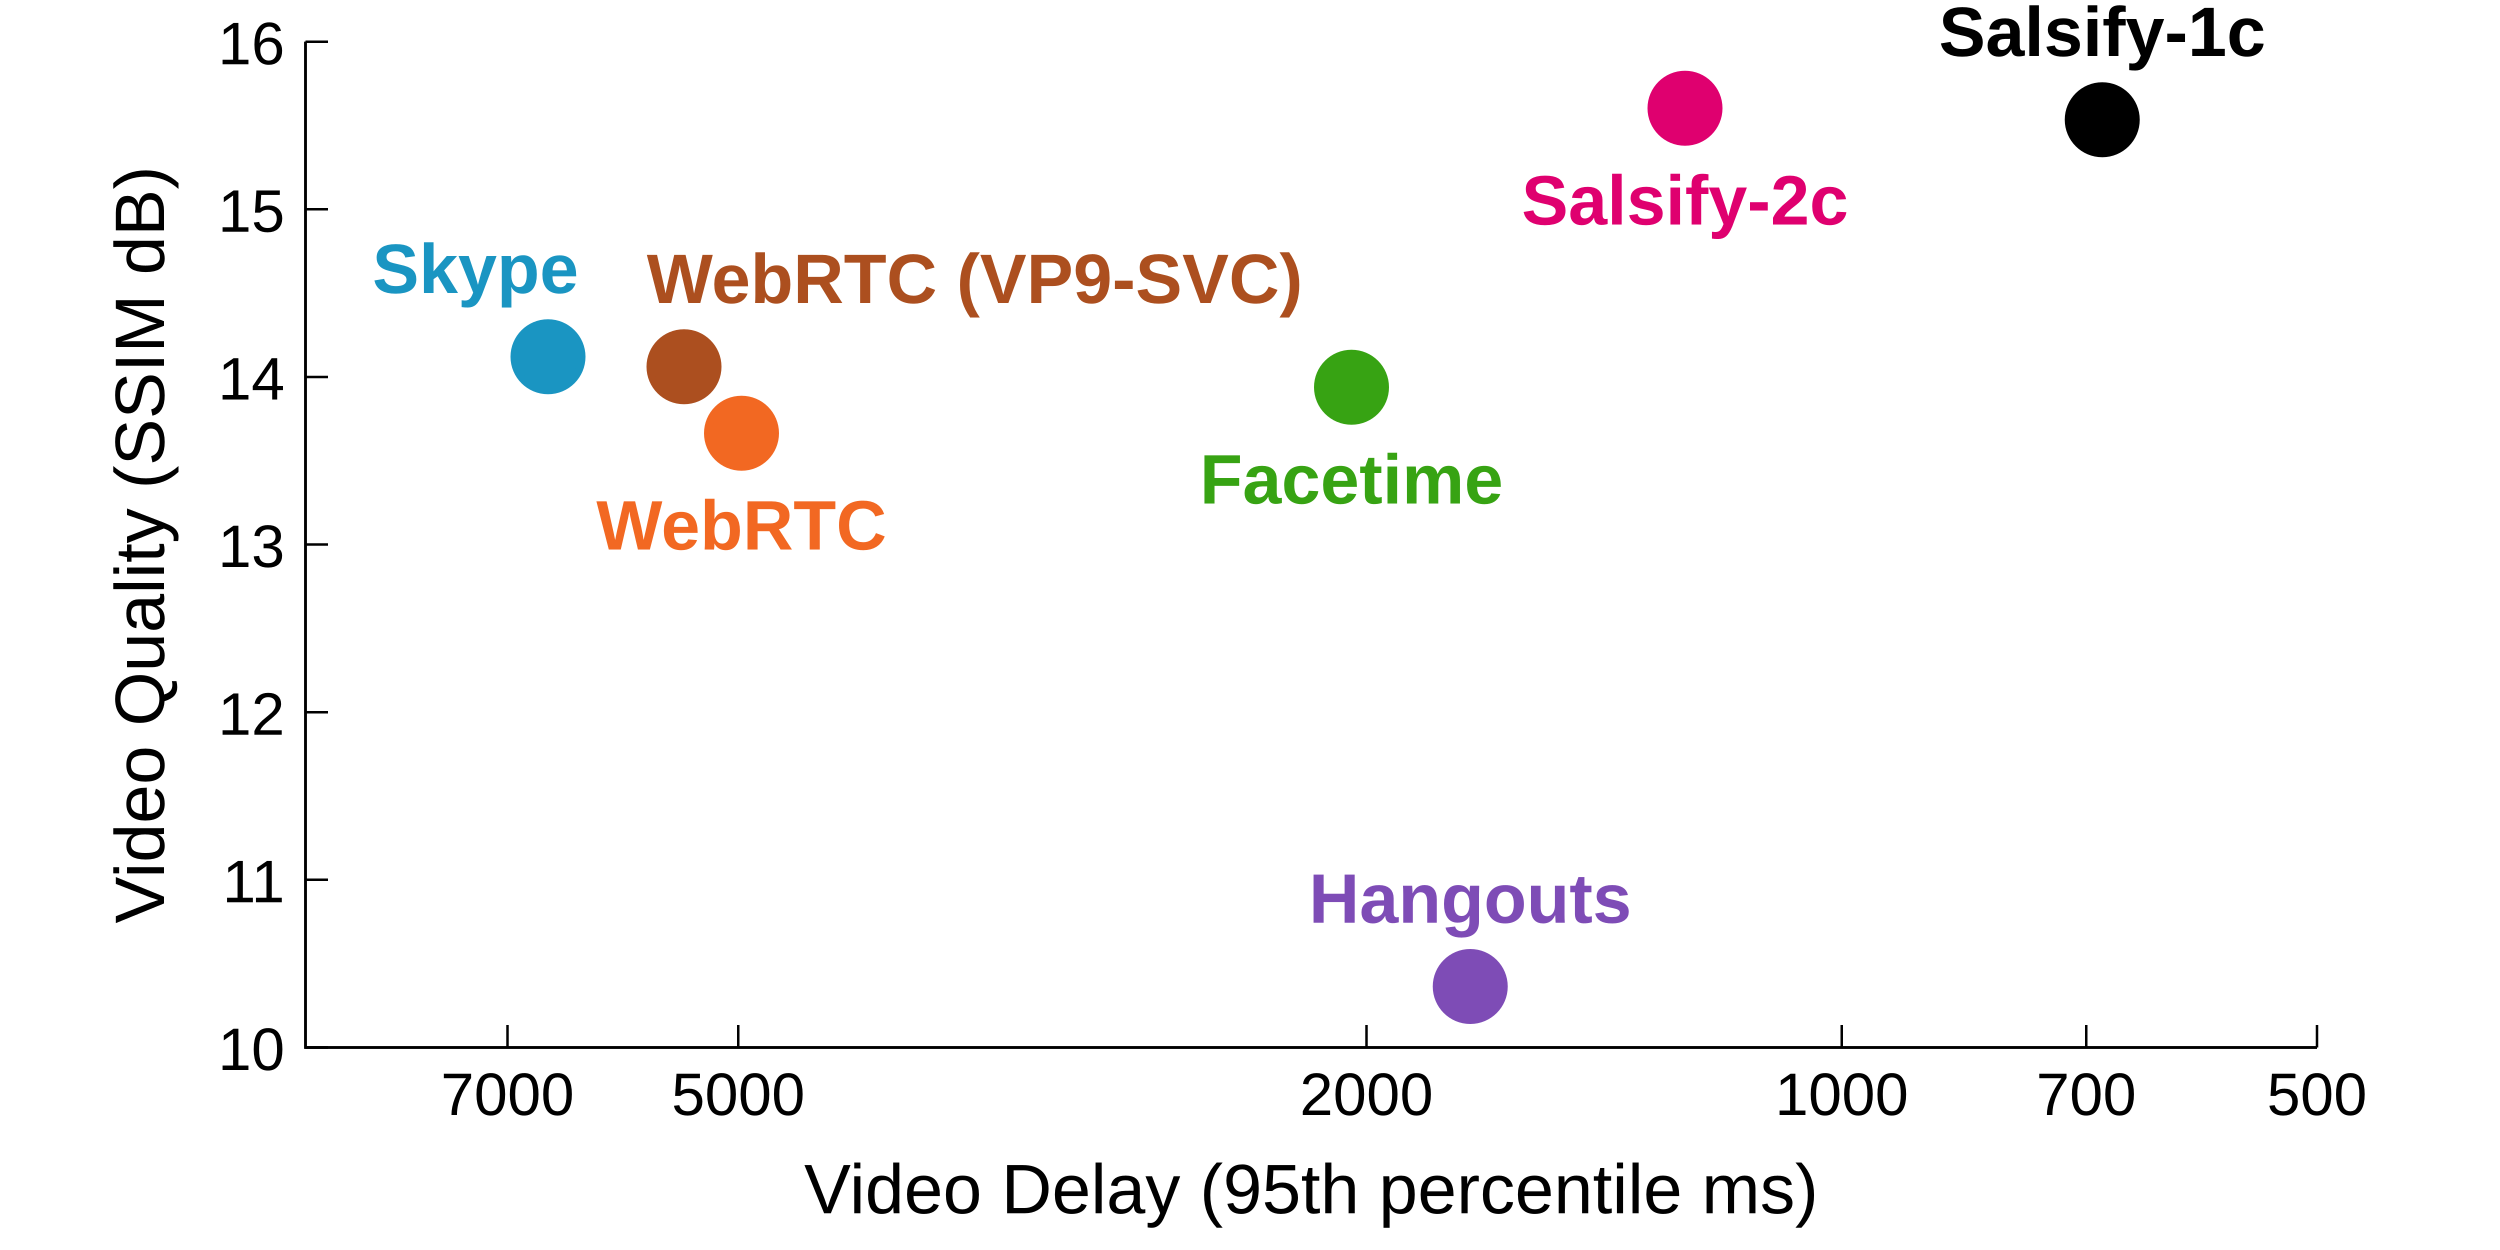
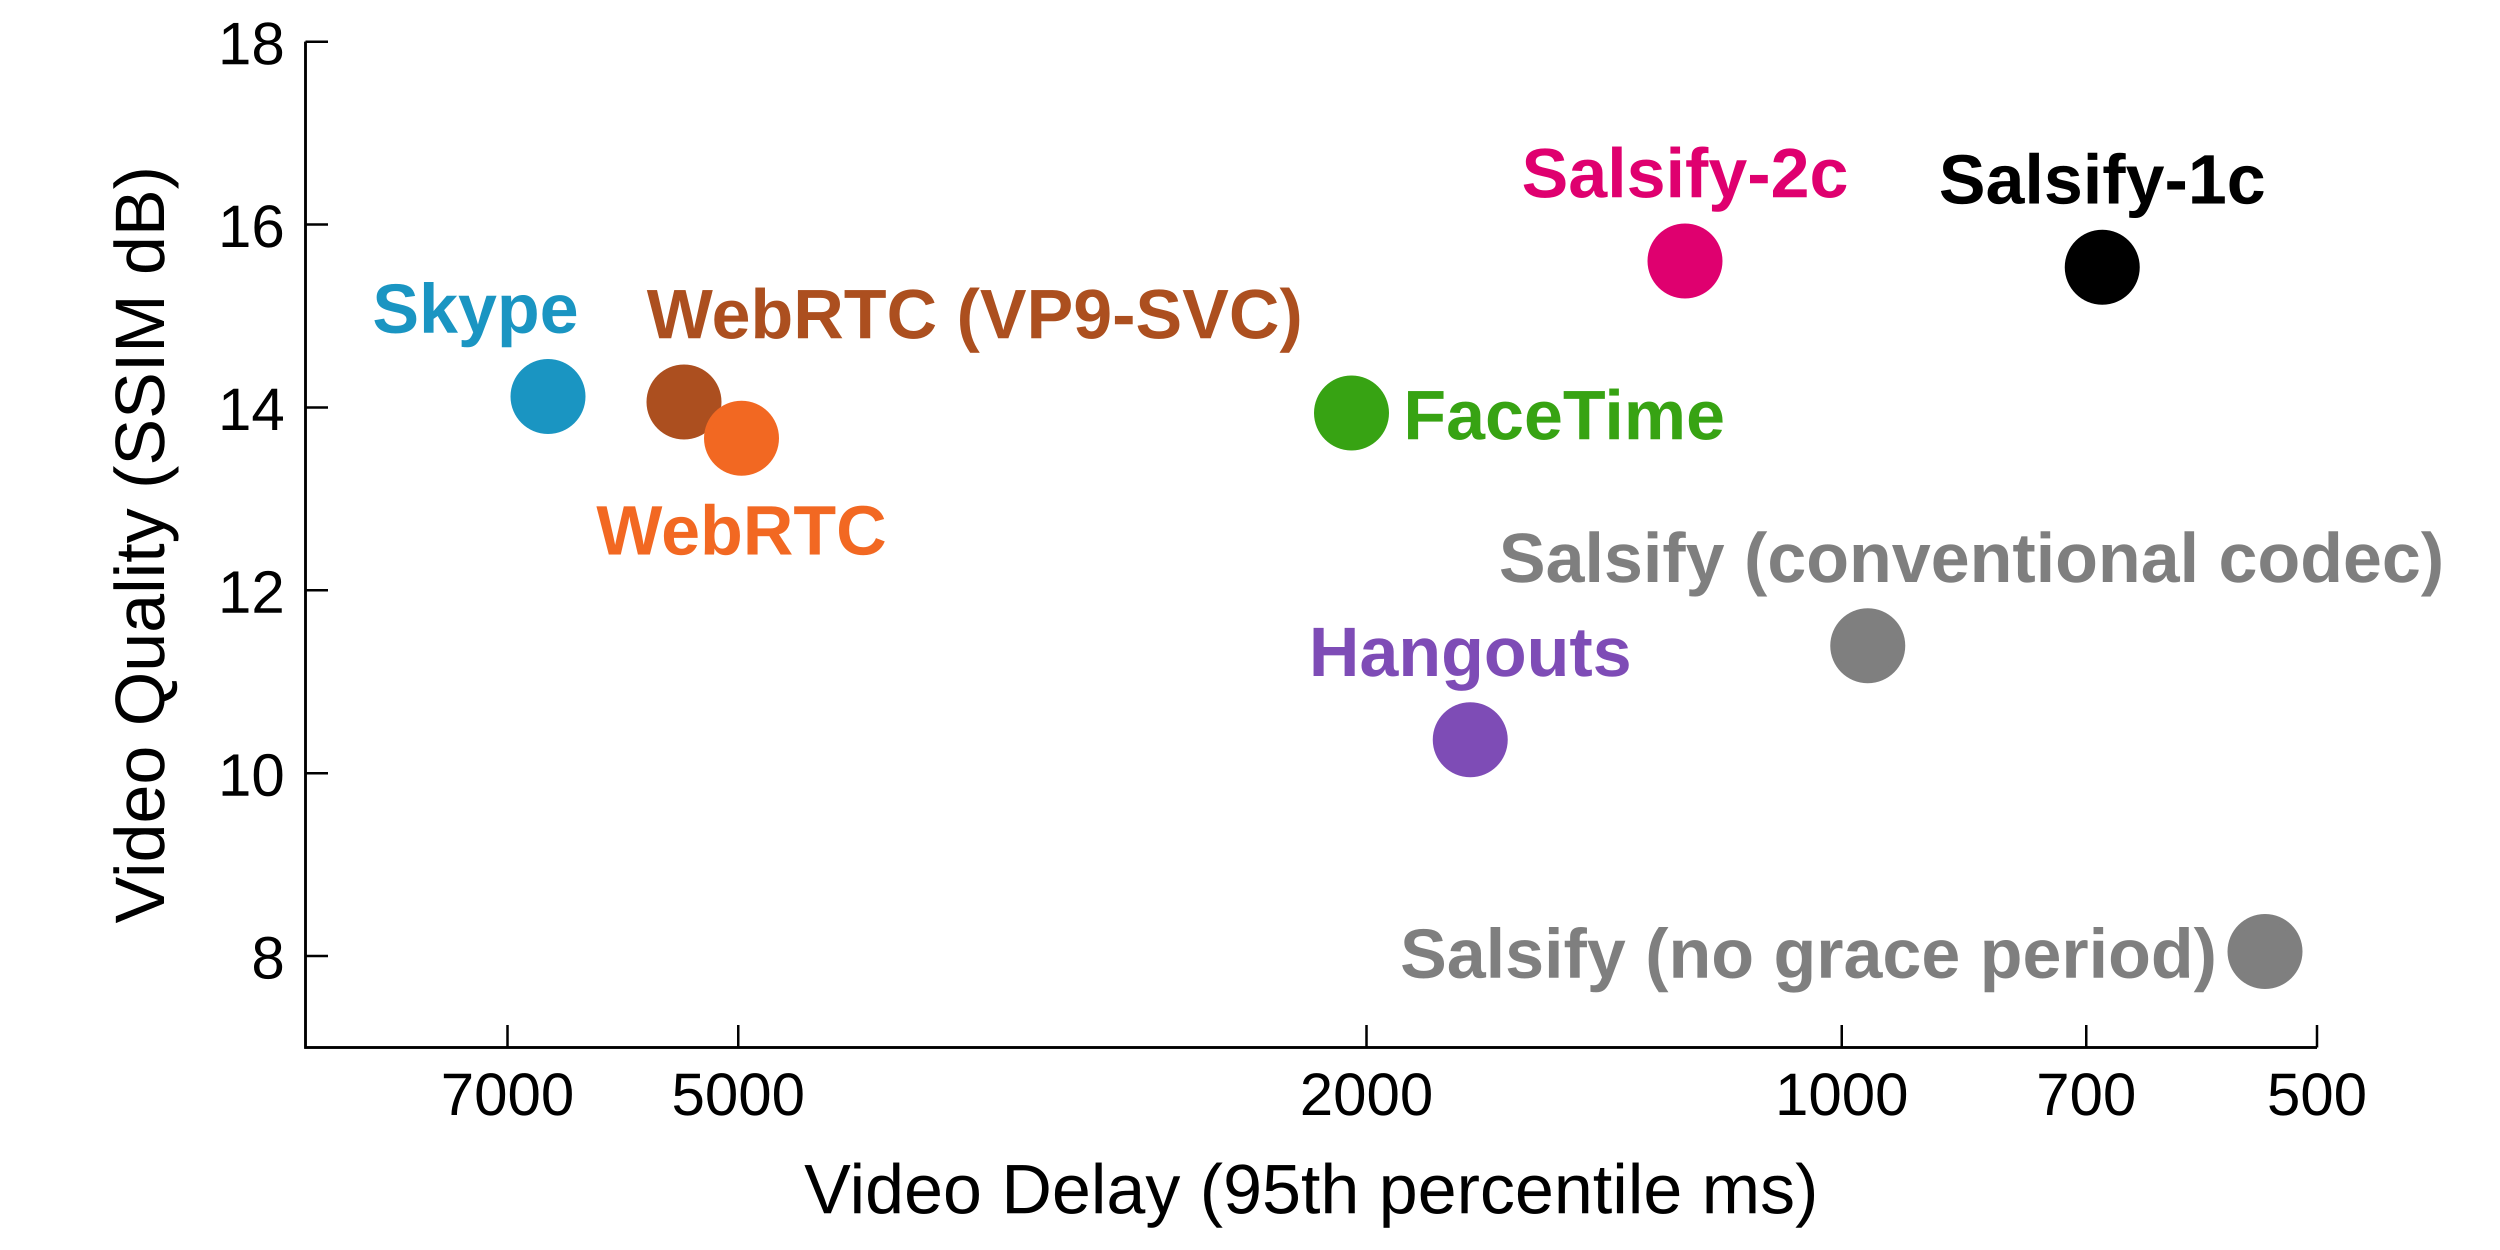
<svg xmlns="http://www.w3.org/2000/svg" xmlns:xlink="http://www.w3.org/1999/xlink" width="1000" height="500" viewBox="0 0 1000 500">
  <g id="gnuplot_canvas">
    <rect x="0" y="0" width="1000" height="500" fill="#ffffff" />
    <defs>
      <circle id="gpDot" r="0.5" stroke-width="0.5" />
      <path id="gpPt0" stroke-width="0.222" stroke="currentColor" d="M-1,0 h2 M0,-1 v2" />
      <path id="gpPt1" stroke-width="0.222" stroke="currentColor" d="M-1,-1 L1,1 M1,-1 L-1,1" />
      <path id="gpPt2" stroke-width="0.222" stroke="currentColor" d="M-1,0 L1,0 M0,-1 L0,1 M-1,-1 L1,1 M-1,1 L1,-1" />
      <rect id="gpPt3" stroke-width="0.222" stroke="currentColor" x="-1" y="-1" width="2" height="2" />
      <rect id="gpPt4" stroke-width="0.222" stroke="currentColor" fill="currentColor" x="-1" y="-1" width="2" height="2" />
      <circle id="gpPt5" stroke-width="0.222" stroke="currentColor" cx="0" cy="0" r="1" />
      <use xlink:href="#gpPt5" id="gpPt6" fill="currentColor" stroke="none" />
      <path id="gpPt7" stroke-width="0.222" stroke="currentColor" d="M0,-1.33 L-1.33,0.67 L1.33,0.67 z" />
      <use xlink:href="#gpPt7" id="gpPt8" fill="currentColor" stroke="none" />
      <use xlink:href="#gpPt7" id="gpPt9" stroke="currentColor" transform="rotate(180)" />
      <use xlink:href="#gpPt9" id="gpPt10" fill="currentColor" stroke="none" />
      <use xlink:href="#gpPt3" id="gpPt11" stroke="currentColor" transform="rotate(45)" />
      <use xlink:href="#gpPt11" id="gpPt12" fill="currentColor" stroke="none" />
      <path id="gpPt13" stroke-width="0.222" stroke="currentColor" d="M0,1.330 L1.265,0.411 L0.782,-1.067 L-0.782,-1.076 L-1.265,0.411 z" />
      <use xlink:href="#gpPt13" id="gpPt14" fill="currentColor" stroke="none" />
      <filter id="textbox" filterUnits="objectBoundingBox" x="0" y="0" height="1" width="1">
        <feFlood flood-color="#FFFFFF" flood-opacity="1" result="bgnd" />
        <feComposite in="SourceGraphic" in2="bgnd" operator="atop" />
      </filter>
      <filter id="greybox" filterUnits="objectBoundingBox" x="0" y="0" height="1" width="1">
        <feFlood flood-color="lightgrey" flood-opacity="1" result="grey" />
        <feComposite in="SourceGraphic" in2="grey" operator="atop" />
      </filter>
    </defs>
    <g fill="none" color="#FFFFFF" stroke="currentColor" stroke-width="1.00" stroke-linecap="butt" stroke-linejoin="miter">
</g>
    <g fill="none" color="black" stroke="currentColor" stroke-width="1.00" stroke-linecap="butt" stroke-linejoin="miter">
-       <path stroke="black" d="M122.2,419.0 L131.2,419.0  " />
-       <g transform="translate(113.9,428.0)" stroke="none" fill="black" font-family="Arial" font-size="24.00" text-anchor="end">
+       <path stroke="black" d="M122.2,382.4 L131.2,382.4  " />
+       <g transform="translate(113.9,391.4)" stroke="none" fill="black" font-family="Arial" font-size="24.00" text-anchor="end">
+         <text>
+           <tspan font-family="Arial"> 8</tspan>
+         </text>
+       </g>
+     </g>
+     <g fill="none" color="black" stroke="currentColor" stroke-width="1.00" stroke-linecap="butt" stroke-linejoin="miter">
+       <path stroke="black" d="M122.2,309.3 L131.2,309.3  " />
+       <g transform="translate(113.9,318.3)" stroke="none" fill="black" font-family="Arial" font-size="24.00" text-anchor="end">
        <text>
          <tspan font-family="Arial"> 10</tspan>
        </text>
      </g>
    </g>
    <g fill="none" color="black" stroke="currentColor" stroke-width="1.00" stroke-linecap="butt" stroke-linejoin="miter">
-       <path stroke="black" d="M122.2,351.9 L131.2,351.9  " />
-       <g transform="translate(113.9,360.9)" stroke="none" fill="black" font-family="Arial" font-size="24.00" text-anchor="end">
-         <text>
-           <tspan font-family="Arial"> 11</tspan>
-         </text>
-       </g>
-     </g>
-     <g fill="none" color="black" stroke="currentColor" stroke-width="1.00" stroke-linecap="butt" stroke-linejoin="miter">
-       <path stroke="black" d="M122.2,284.9 L131.2,284.9  " />
-       <g transform="translate(113.9,293.9)" stroke="none" fill="black" font-family="Arial" font-size="24.00" text-anchor="end">
+       <path stroke="black" d="M122.2,236.1 L131.2,236.1  " />
+       <g transform="translate(113.9,245.1)" stroke="none" fill="black" font-family="Arial" font-size="24.00" text-anchor="end">
        <text>
          <tspan font-family="Arial"> 12</tspan>
        </text>
      </g>
    </g>
    <g fill="none" color="black" stroke="currentColor" stroke-width="1.00" stroke-linecap="butt" stroke-linejoin="miter">
-       <path stroke="black" d="M122.2,217.8 L131.2,217.8  " />
-       <g transform="translate(113.9,226.8)" stroke="none" fill="black" font-family="Arial" font-size="24.00" text-anchor="end">
-         <text>
-           <tspan font-family="Arial"> 13</tspan>
-         </text>
-       </g>
-     </g>
-     <g fill="none" color="black" stroke="currentColor" stroke-width="1.00" stroke-linecap="butt" stroke-linejoin="miter">
-       <path stroke="black" d="M122.2,150.8 L131.2,150.8  " />
-       <g transform="translate(113.9,159.8)" stroke="none" fill="black" font-family="Arial" font-size="24.00" text-anchor="end">
+       <path stroke="black" d="M122.2,163.0 L131.2,163.0  " />
+       <g transform="translate(113.9,172.0)" stroke="none" fill="black" font-family="Arial" font-size="24.00" text-anchor="end">
        <text>
          <tspan font-family="Arial"> 14</tspan>
        </text>
      </g>
    </g>
    <g fill="none" color="black" stroke="currentColor" stroke-width="1.00" stroke-linecap="butt" stroke-linejoin="miter">
-       <path stroke="black" d="M122.2,83.7 L131.2,83.7  " />
-       <g transform="translate(113.9,92.7)" stroke="none" fill="black" font-family="Arial" font-size="24.00" text-anchor="end">
-         <text>
-           <tspan font-family="Arial"> 15</tspan>
+       <path stroke="black" d="M122.2,89.8 L131.2,89.8  " />
+       <g transform="translate(113.9,98.8)" stroke="none" fill="black" font-family="Arial" font-size="24.00" text-anchor="end">
+         <text>
+           <tspan font-family="Arial"> 16</tspan>
        </text>
      </g>
    </g>
    <g fill="none" color="black" stroke="currentColor" stroke-width="1.00" stroke-linecap="butt" stroke-linejoin="miter">
      <path stroke="black" d="M122.2,16.7 L131.2,16.7  " />
      <g transform="translate(113.9,25.7)" stroke="none" fill="black" font-family="Arial" font-size="24.00" text-anchor="end">
        <text>
-           <tspan font-family="Arial"> 16</tspan>
+           <tspan font-family="Arial"> 18</tspan>
        </text>
      </g>
    </g>
    <g fill="none" color="black" stroke="currentColor" stroke-width="1.00" stroke-linecap="butt" stroke-linejoin="miter">
      <path stroke="black" d="M926.8,419.0 L926.8,410.0  " />
      <g transform="translate(926.8,446.0)" stroke="none" fill="black" font-family="Arial" font-size="24.00" text-anchor="middle">
        <text>
          <tspan font-family="Arial">500</tspan>
        </text>
      </g>
    </g>
    <g fill="none" color="black" stroke="currentColor" stroke-width="1.00" stroke-linecap="butt" stroke-linejoin="miter">
      <path stroke="black" d="M834.5,419.0 L834.5,410.0  " />
      <g transform="translate(834.5,446.0)" stroke="none" fill="black" font-family="Arial" font-size="24.00" text-anchor="middle">
        <text>
          <tspan font-family="Arial">700</tspan>
        </text>
      </g>
    </g>
    <g fill="none" color="black" stroke="currentColor" stroke-width="1.00" stroke-linecap="butt" stroke-linejoin="miter">
      <path stroke="black" d="M736.7,419.0 L736.7,410.0  " />
      <g transform="translate(736.7,446.0)" stroke="none" fill="black" font-family="Arial" font-size="24.00" text-anchor="middle">
        <text>
          <tspan font-family="Arial">1000</tspan>
        </text>
      </g>
    </g>
    <g fill="none" color="black" stroke="currentColor" stroke-width="1.00" stroke-linecap="butt" stroke-linejoin="miter">
      <path stroke="black" d="M546.6,419.0 L546.6,410.0  " />
      <g transform="translate(546.6,446.0)" stroke="none" fill="black" font-family="Arial" font-size="24.00" text-anchor="middle">
        <text>
          <tspan font-family="Arial">2000</tspan>
        </text>
      </g>
    </g>
    <g fill="none" color="black" stroke="currentColor" stroke-width="1.00" stroke-linecap="butt" stroke-linejoin="miter">
      <path stroke="black" d="M295.3,419.0 L295.3,410.0  " />
      <g transform="translate(295.3,446.0)" stroke="none" fill="black" font-family="Arial" font-size="24.00" text-anchor="middle">
        <text>
          <tspan font-family="Arial">5000</tspan>
        </text>
      </g>
    </g>
    <g fill="none" color="black" stroke="currentColor" stroke-width="1.00" stroke-linecap="butt" stroke-linejoin="miter">
      <path stroke="black" d="M203.0,419.0 L203.0,410.0  " />
      <g transform="translate(203.0,446.0)" stroke="none" fill="black" font-family="Arial" font-size="24.00" text-anchor="middle">
        <text>
          <tspan font-family="Arial">7000</tspan>
        </text>
      </g>
    </g>
    <g fill="none" color="black" stroke="currentColor" stroke-width="1.00" stroke-linecap="butt" stroke-linejoin="miter">
</g>
    <g fill="none" color="black" stroke="currentColor" stroke-width="1.00" stroke-linecap="butt" stroke-linejoin="miter">
      <path stroke="black" d="M122.2,16.7 L122.2,419.0 L926.8,419.0 M926.8,16.7 M122.2,16.7  " />
    </g>
    <g fill="none" color="black" stroke="currentColor" stroke-width="1.00" stroke-linecap="butt" stroke-linejoin="miter">
      <g transform="translate(65.6,217.9) rotate(270)" stroke="none" fill="black" font-family="Arial" font-size="28.00" text-anchor="middle">
        <text>
          <tspan font-family="Arial">Video Quality (SSIM dB)</tspan>
        </text>
      </g>
    </g>
    <g fill="none" color="black" stroke="currentColor" stroke-width="1.00" stroke-linecap="butt" stroke-linejoin="miter">
      <g transform="translate(949.2,217.9) rotate(270)" stroke="none" fill="black" font-family="Arial" font-size="12.00" text-anchor="middle">
        <text />
      </g>
    </g>
    <g fill="none" color="black" stroke="currentColor" stroke-width="1.00" stroke-linecap="butt" stroke-linejoin="miter">
      <g transform="translate(524.5,485.3)" stroke="none" fill="black" font-family="Arial" font-size="28.00" text-anchor="middle">
        <text>
          <tspan font-family="Arial">Video Delay (95th percentile ms)</tspan>
        </text>
      </g>
    </g>
    <g fill="none" color="black" stroke="currentColor" stroke-width="1.00" stroke-linecap="butt" stroke-linejoin="miter">
      <g transform="translate(524.5,30.2)" stroke="none" fill="black" font-family="Arial" font-size="12.00" text-anchor="middle">
        <text />
      </g>
      <g transform="translate(524.5,30.3)" stroke="none" fill="black" font-family="Arial" font-size="12.00" text-anchor="middle">
        <text />
      </g>
    </g>
    <g fill="none" color="black" stroke="currentColor" stroke-width="1.00" stroke-linecap="butt" stroke-linejoin="miter">
      <g transform="translate(80.7,482.9)" stroke="none" fill="black" font-family="Arial" font-size="12.00" text-anchor="start">
        <text />
      </g>
    </g>
    <g id="gnuplot_plot_1">
      <g fill="none" color="black" stroke="currentColor" stroke-width="1.00" stroke-linecap="butt" stroke-linejoin="miter">
-         <path stroke="rgb(172,  79,  31)" d="M273.6,146.7  " />
-         <use xlink:href="#gpPt6" transform="translate(273.6,146.7) scale(13.50)" color="rgb(172,  79,  31)" />
+         <path stroke="rgb(172,  79,  31)" d="M273.6,160.8  " />
+         <use xlink:href="#gpPt6" transform="translate(273.6,160.8) scale(13.50)" color="rgb(172,  79,  31)" />
      </g>
    </g>
    <g id="gnuplot_plot_2">
      <g fill="none" color="black" stroke="currentColor" stroke-width="1.00" stroke-linecap="butt" stroke-linejoin="miter">
-         <g transform="translate(258.7,121.2)" stroke="none" fill="rgb(172,79,31)" font-family="Arial:Bold" font-size="28.00" text-anchor="start">
+         <g transform="translate(258.7,135.3)" stroke="none" fill="rgb(172,79,31)" font-family="Arial:Bold" font-size="28.00" text-anchor="start">
          <text>
            <tspan font-family="Arial" font-weight="bold">WebRTC (VP9-SVC)</tspan>
          </text>
        </g>
      </g>
    </g>
    <g id="gnuplot_plot_3">
      <g fill="none" color="black" stroke="currentColor" stroke-width="1.00" stroke-linecap="butt" stroke-linejoin="miter">
-         <path stroke="rgb( 26, 149, 194)" d="M219.2,142.7  " />
-         <use xlink:href="#gpPt6" transform="translate(219.2,142.7) scale(13.50)" color="rgb( 26, 149, 194)" />
+         <path stroke="rgb( 26, 149, 194)" d="M219.2,158.6  " />
+         <use xlink:href="#gpPt6" transform="translate(219.2,158.6) scale(13.50)" color="rgb( 26, 149, 194)" />
      </g>
    </g>
    <g id="gnuplot_plot_4">
      <g fill="none" color="black" stroke="currentColor" stroke-width="1.00" stroke-linecap="butt" stroke-linejoin="miter">
-         <g transform="translate(190.2,117.2)" stroke="none" fill="rgb(26,149,194)" font-family="Arial:Bold" font-size="28.00" text-anchor="middle">
+         <g transform="translate(190.2,133.1)" stroke="none" fill="rgb(26,149,194)" font-family="Arial:Bold" font-size="28.00" text-anchor="middle">
          <text>
            <tspan font-family="Arial" font-weight="bold">Skype</tspan>
          </text>
        </g>
      </g>
    </g>
    <g id="gnuplot_plot_5">
      <g fill="none" color="black" stroke="currentColor" stroke-width="1.00" stroke-linecap="butt" stroke-linejoin="miter">
-         <path stroke="rgb(223,   0, 111)" d="M674.0,43.3  " />
-         <use xlink:href="#gpPt6" transform="translate(674.0,43.3) scale(13.50)" color="rgb(223,   0, 111)" />
+         <path stroke="rgb(223,   0, 111)" d="M674.0,104.4  " />
+         <use xlink:href="#gpPt6" transform="translate(674.0,104.4) scale(13.50)" color="rgb(223,   0, 111)" />
      </g>
    </g>
    <g id="gnuplot_plot_6">
      <g fill="none" color="black" stroke="currentColor" stroke-width="1.00" stroke-linecap="butt" stroke-linejoin="miter">
-         <g transform="translate(674.0,89.8)" stroke="none" fill="rgb(223,0,111)" font-family="Arial:Bold" font-size="28.00" text-anchor="middle">
+         <g transform="translate(674.0,78.9)" stroke="none" fill="rgb(223,0,111)" font-family="Arial:Bold" font-size="28.00" text-anchor="middle">
          <text>
            <tspan font-family="Arial" font-weight="bold">Salsify-2c</tspan>
          </text>
        </g>
      </g>
    </g>
    <g id="gnuplot_plot_7">
      <g fill="none" color="black" stroke="currentColor" stroke-width="1.00" stroke-linecap="butt" stroke-linejoin="miter">
-         <path stroke="rgb( 55, 163,  19)" d="M540.6,154.9  " />
-         <use xlink:href="#gpPt6" transform="translate(540.6,154.9) scale(13.50)" color="rgb( 55, 163,  19)" />
+         <path stroke="rgb( 55, 163,  19)" d="M540.6,165.2  " />
+         <use xlink:href="#gpPt6" transform="translate(540.6,165.2) scale(13.50)" color="rgb( 55, 163,  19)" />
      </g>
    </g>
    <g id="gnuplot_plot_8">
      <g fill="none" color="black" stroke="currentColor" stroke-width="1.00" stroke-linecap="butt" stroke-linejoin="miter">
-         <g transform="translate(540.6,201.4)" stroke="none" fill="rgb(55,163,19)" font-family="Arial:Bold" font-size="28.00" text-anchor="middle">
-           <text>
-             <tspan font-family="Arial" font-weight="bold">Facetime</tspan>
+         <g transform="translate(690.0,175.7)" stroke="none" fill="rgb(55,163,19)" font-family="Arial:Bold" font-size="28.00" text-anchor="end">
+           <text>
+             <tspan font-family="Arial" font-weight="bold">FaceTime</tspan>
          </text>
        </g>
      </g>
    </g>
    <g id="gnuplot_plot_9">
      <g fill="none" color="black" stroke="currentColor" stroke-width="1.00" stroke-linecap="butt" stroke-linejoin="miter">
-         <path stroke="rgb(126,  76, 182)" d="M588.1,394.6  " />
-         <use xlink:href="#gpPt6" transform="translate(588.1,394.6) scale(13.50)" color="rgb(126,  76, 182)" />
+         <path stroke="rgb(126,  76, 182)" d="M588.1,295.9  " />
+         <use xlink:href="#gpPt6" transform="translate(588.1,295.9) scale(13.50)" color="rgb(126,  76, 182)" />
      </g>
    </g>
    <g id="gnuplot_plot_10">
      <g fill="none" color="black" stroke="currentColor" stroke-width="1.00" stroke-linecap="butt" stroke-linejoin="miter">
-         <g transform="translate(588.1,369.1)" stroke="none" fill="rgb(126,76,182)" font-family="Arial:Bold" font-size="28.00" text-anchor="middle">
+         <g transform="translate(588.1,270.4)" stroke="none" fill="rgb(126,76,182)" font-family="Arial:Bold" font-size="28.00" text-anchor="middle">
          <text>
            <tspan font-family="Arial" font-weight="bold">Hangouts</tspan>
          </text>
        </g>
      </g>
    </g>
    <g id="gnuplot_plot_11">
      <g fill="none" color="black" stroke="currentColor" stroke-width="1.00" stroke-linecap="butt" stroke-linejoin="miter">
-         <path stroke="rgb(  0,   0,   0)" d="M840.9,47.9  " />
-         <use xlink:href="#gpPt6" transform="translate(840.9,47.9) scale(13.50)" color="rgb(  0,   0,   0)" />
+         <path stroke="rgb(  0,   0,   0)" d="M840.9,106.9  " />
+         <use xlink:href="#gpPt6" transform="translate(840.9,106.9) scale(13.50)" color="rgb(  0,   0,   0)" />
      </g>
    </g>
    <g id="gnuplot_plot_12">
      <g fill="none" color="black" stroke="currentColor" stroke-width="1.00" stroke-linecap="butt" stroke-linejoin="miter">
-         <g transform="translate(840.9,22.4)" stroke="none" fill="rgb(0,0,0)" font-family="Arial:Bold" font-size="28.00" text-anchor="middle">
+         <g transform="translate(840.9,81.4)" stroke="none" fill="rgb(0,0,0)" font-family="Arial:Bold" font-size="28.00" text-anchor="middle">
          <text>
            <tspan font-family="Arial" font-weight="bold">Salsify-1c</tspan>
          </text>
        </g>
      </g>
    </g>
    <g id="gnuplot_plot_13">
      <g fill="none" color="black" stroke="currentColor" stroke-width="1.00" stroke-linecap="butt" stroke-linejoin="miter">
-         <path stroke="rgb(242, 104,  34)" d="M296.6,173.3  " />
-         <use xlink:href="#gpPt6" transform="translate(296.6,173.3) scale(13.50)" color="rgb(242, 104,  34)" />
+         <path stroke="rgb(242, 104,  34)" d="M296.6,175.3  " />
+         <use xlink:href="#gpPt6" transform="translate(296.6,175.3) scale(13.50)" color="rgb(242, 104,  34)" />
      </g>
    </g>
    <g id="gnuplot_plot_14">
      <g fill="none" color="black" stroke="currentColor" stroke-width="1.00" stroke-linecap="butt" stroke-linejoin="miter">
-         <g transform="translate(296.6,219.8)" stroke="none" fill="rgb(242,104,34)" font-family="Arial:Bold" font-size="28.00" text-anchor="middle">
+         <g transform="translate(296.6,221.8)" stroke="none" fill="rgb(242,104,34)" font-family="Arial:Bold" font-size="28.00" text-anchor="middle">
          <text>
            <tspan font-family="Arial" font-weight="bold">WebRTC</tspan>
          </text>
        </g>
      </g>
    </g>
-     <g fill="none" color="#FFFFFF" stroke="rgb(242, 104,  34)" stroke-width="2.00" stroke-linecap="butt" stroke-linejoin="miter">
+     <g id="gnuplot_plot_15">
+       <g fill="none" color="black" stroke="currentColor" stroke-width="1.00" stroke-linecap="butt" stroke-linejoin="miter">
+         <path stroke="rgb(127, 127, 127)" d="M906.0,380.6  " />
+         <use xlink:href="#gpPt6" transform="translate(906.0,380.6) scale(13.50)" color="rgb(127, 127, 127)" />
+       </g>
+     </g>
+     <g id="gnuplot_plot_16">
+       <g fill="none" color="black" stroke="currentColor" stroke-width="1.00" stroke-linecap="butt" stroke-linejoin="miter">
+         <g transform="translate(723.4,391.1)" stroke="none" fill="rgb(127,127,127)" font-family="Arial:Bold" font-size="28.00" text-anchor="middle">
+           <text>
+             <tspan font-family="Arial" font-weight="bold">Salsify (no grace period)</tspan>
+           </text>
+         </g>
+       </g>
+     </g>
+     <g id="gnuplot_plot_17">
+       <g fill="none" color="black" stroke="currentColor" stroke-width="1.00" stroke-linecap="butt" stroke-linejoin="miter">
+         <path stroke="rgb(127, 127, 127)" d="M747.1,258.3  " />
+         <use xlink:href="#gpPt6" transform="translate(747.1,258.3) scale(13.50)" color="rgb(127, 127, 127)" />
+       </g>
+     </g>
+     <g id="gnuplot_plot_18">
+       <g fill="none" color="black" stroke="currentColor" stroke-width="1.00" stroke-linecap="butt" stroke-linejoin="miter">
+         <g transform="translate(788.6,232.8)" stroke="none" fill="rgb(127,127,127)" font-family="Arial:Bold" font-size="28.00" text-anchor="middle">
+           <text>
+             <tspan font-family="Arial" font-weight="bold">Salsify (conventional codec)</tspan>
+           </text>
+         </g>
+       </g>
+     </g>
+     <g fill="none" color="#FFFFFF" stroke="rgb(127, 127, 127)" stroke-width="2.00" stroke-linecap="butt" stroke-linejoin="miter">
</g>
    <g fill="none" color="black" stroke="currentColor" stroke-width="2.00" stroke-linecap="butt" stroke-linejoin="miter">
</g>
    <g fill="none" color="black" stroke="black" stroke-width="1.00" stroke-linecap="butt" stroke-linejoin="miter">
</g>
    <g fill="none" color="black" stroke="currentColor" stroke-width="1.00" stroke-linecap="butt" stroke-linejoin="miter">
      <path stroke="black" d="M122.2,16.7 L122.2,419.0 L926.8,419.0 M926.8,16.7 M122.2,16.7  " />
    </g>
    <g fill="none" color="black" stroke="currentColor" stroke-width="1.00" stroke-linecap="butt" stroke-linejoin="miter">
</g>
  </g>
</svg>
